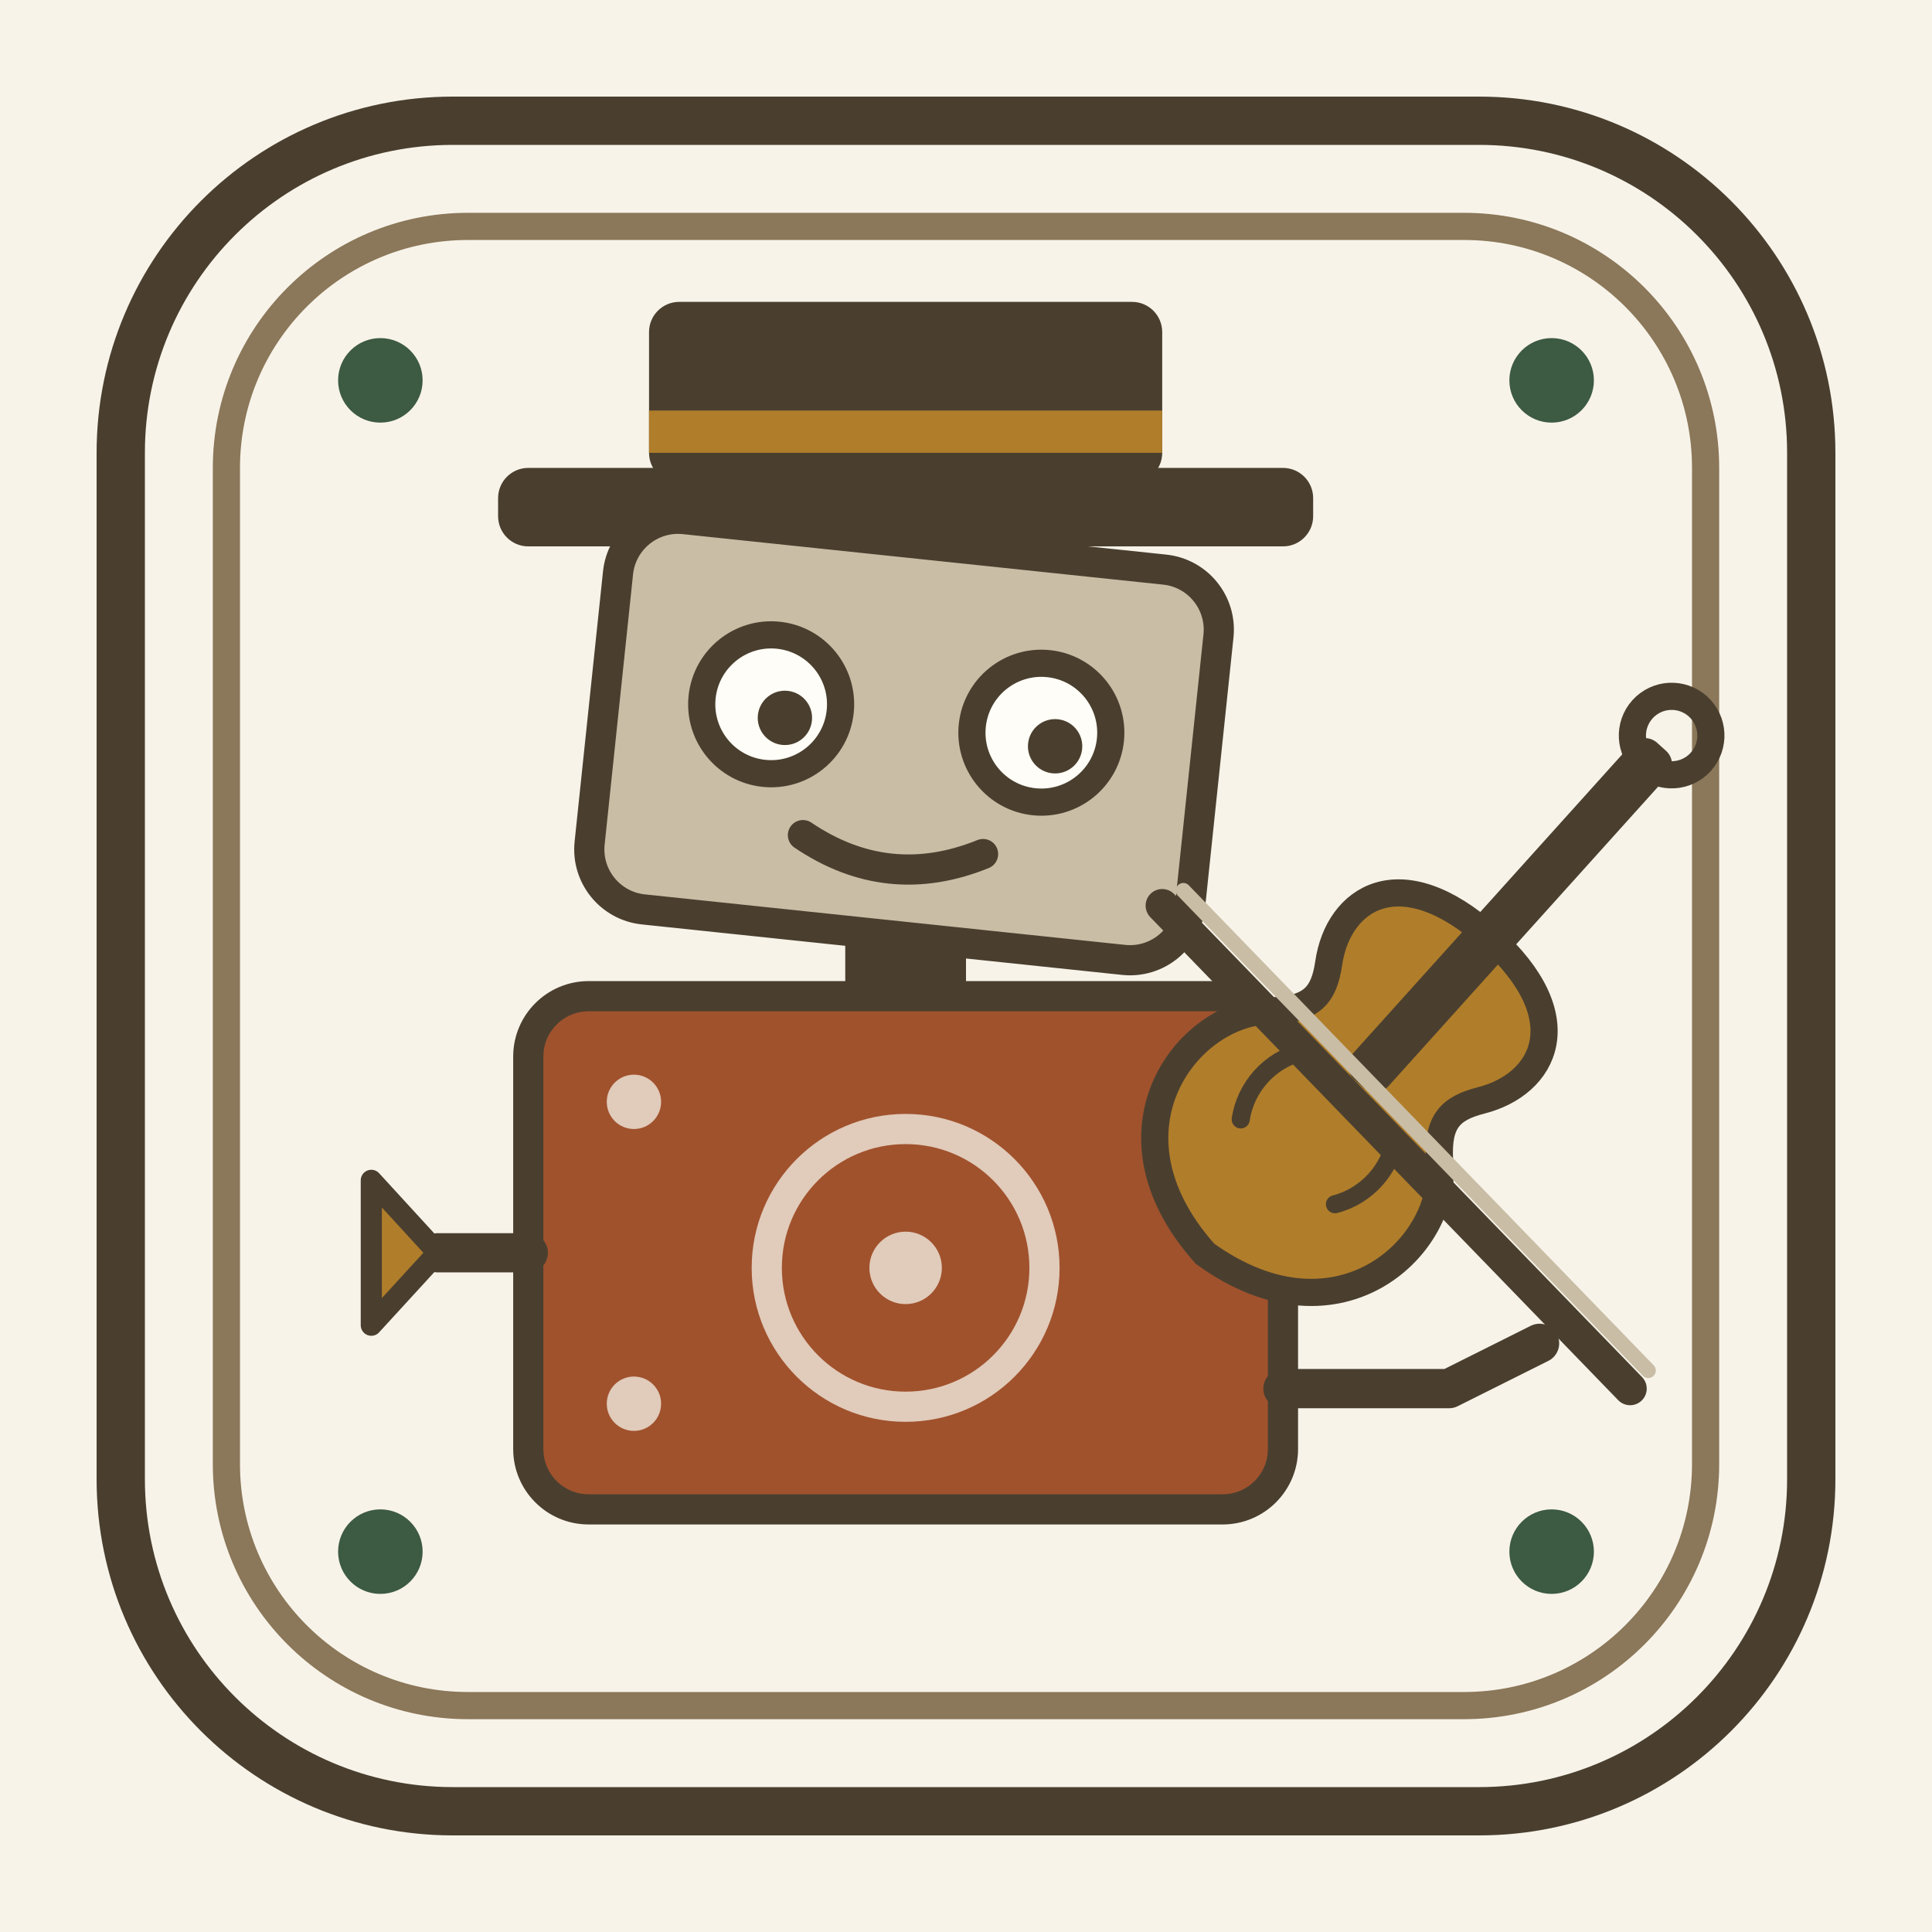
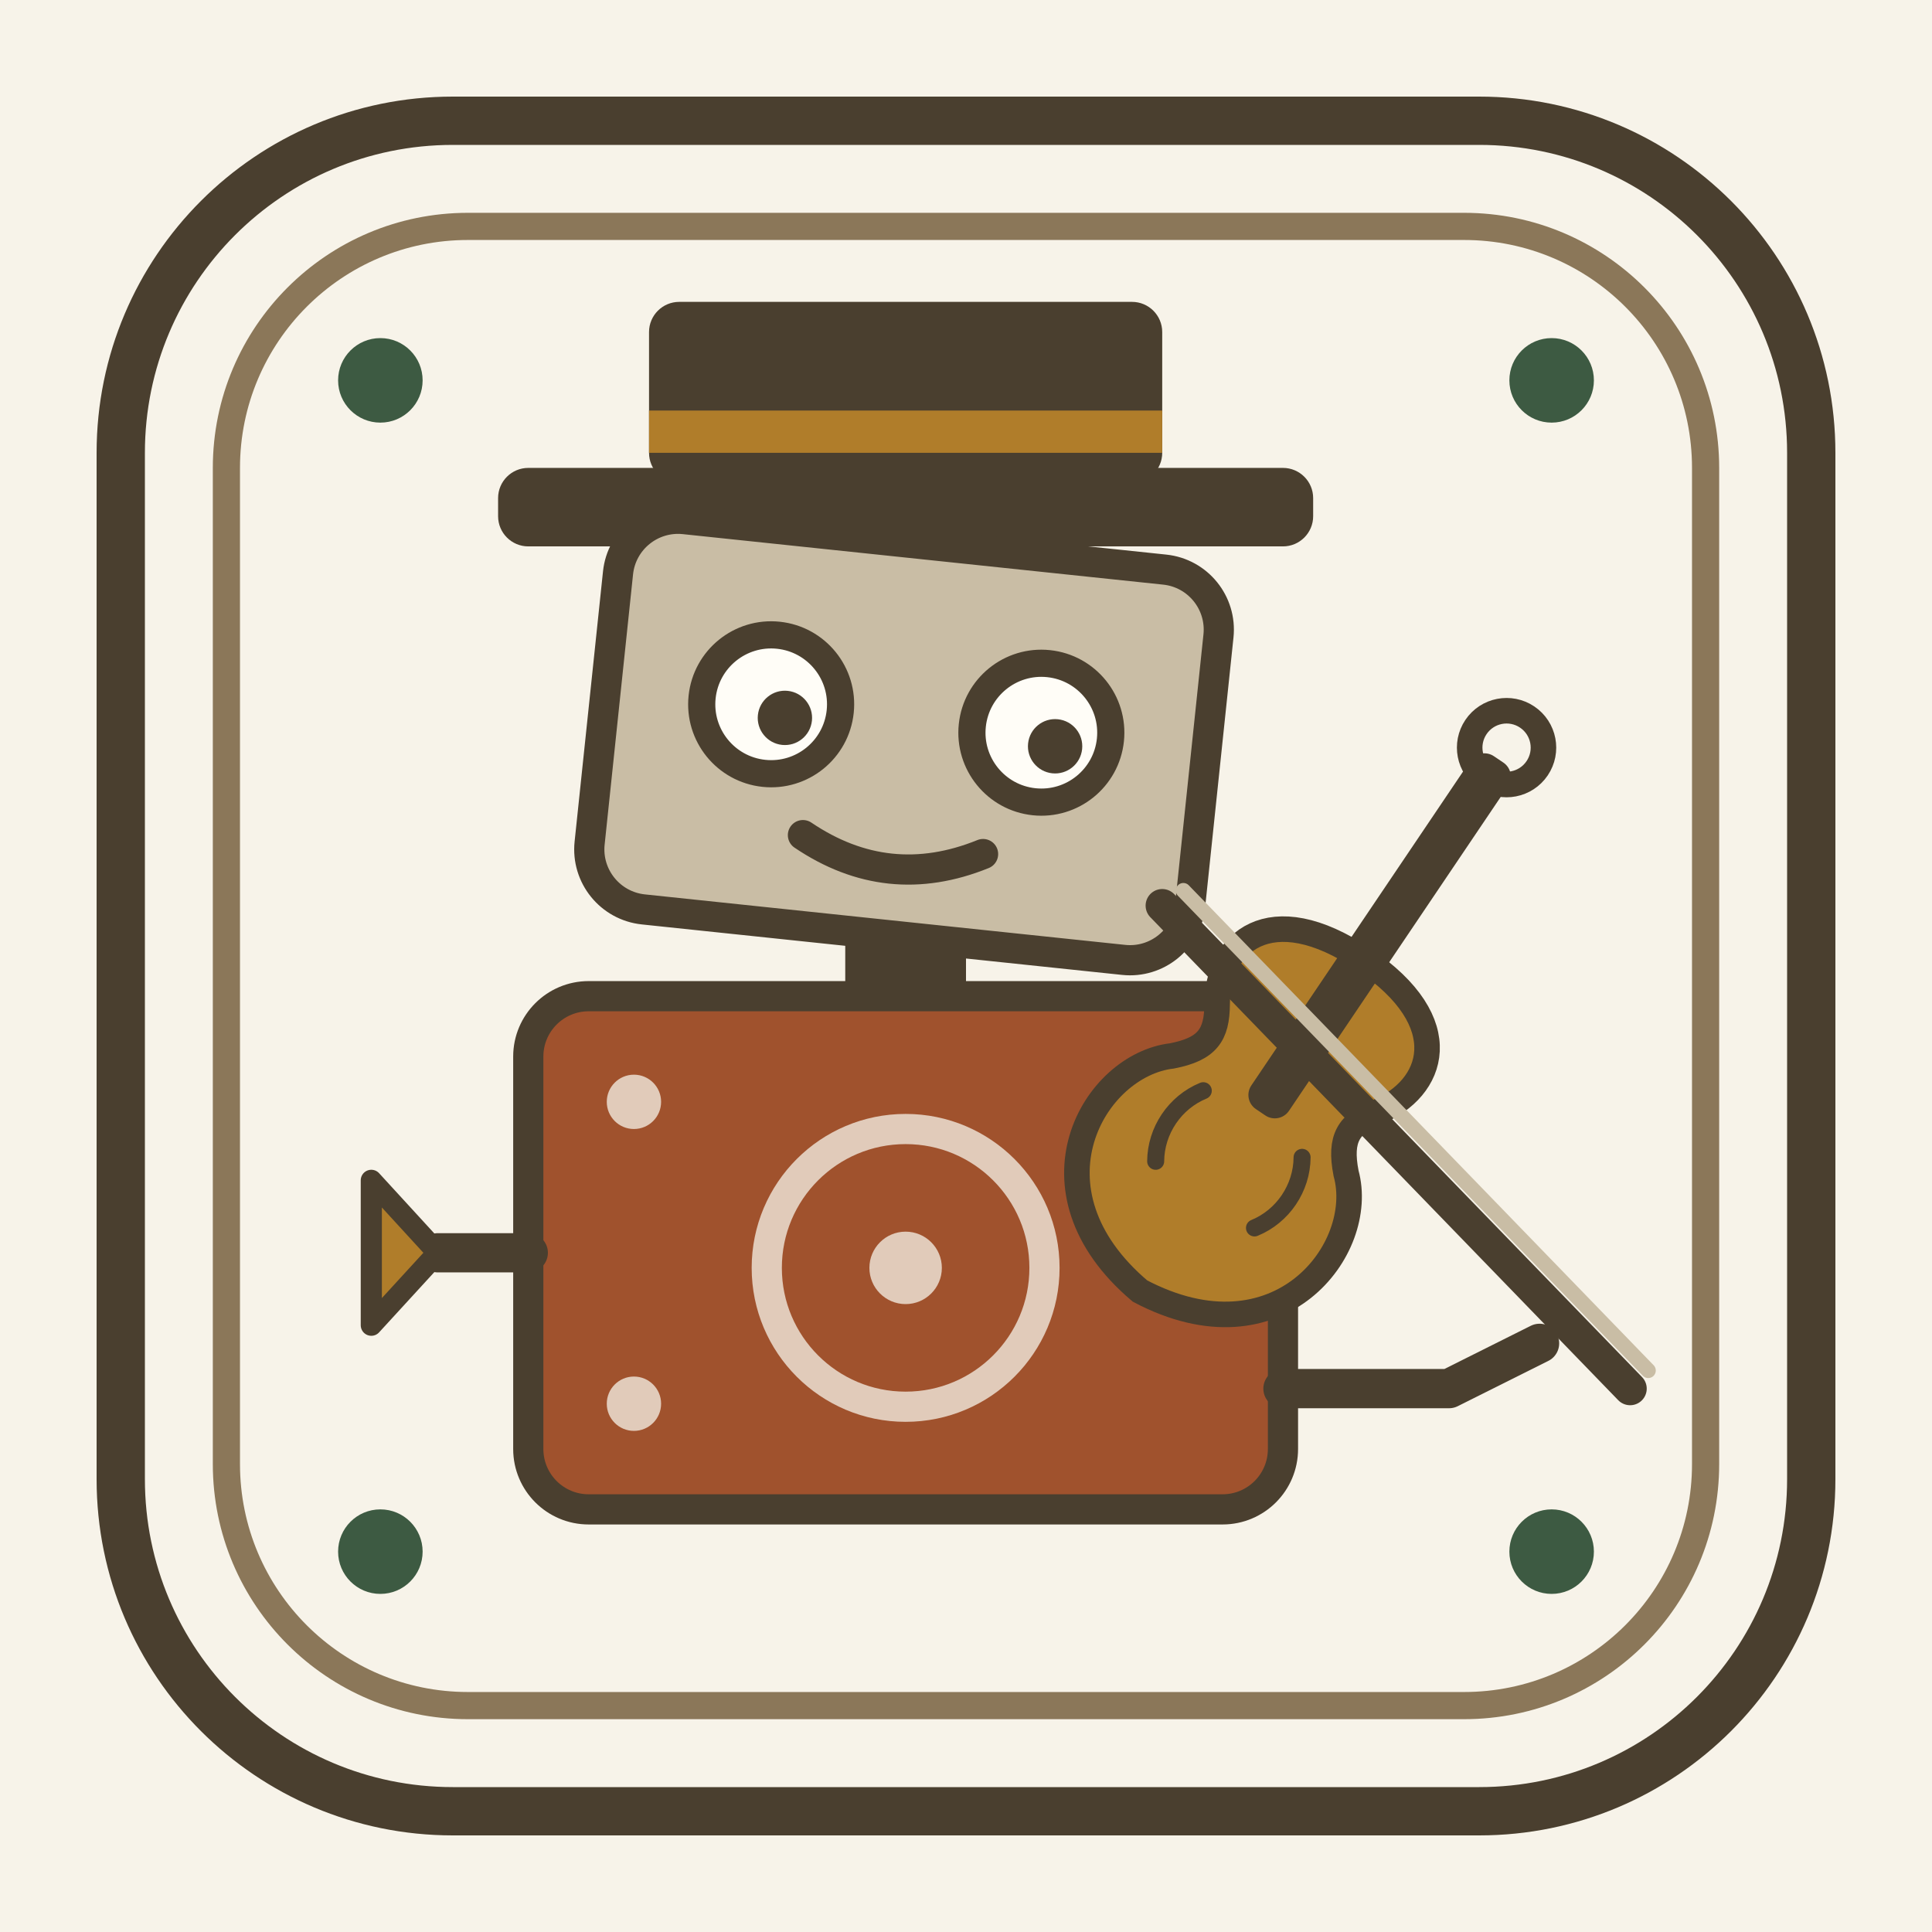
<svg xmlns="http://www.w3.org/2000/svg" viewBox="0 0 64 64">
  <rect width="64" height="64" fill="#f7f3e9" />
  <rect x="4" y="4" width="56" height="56" rx="11" fill="none" stroke="#4a3f2f" stroke-width="1.6" />
  <rect x="7.5" y="7.5" width="49" height="49" rx="8" fill="none" stroke="#8b7759" stroke-width="0.9" />
  <g fill="#3d5a42">
    <circle cx="12.6" cy="12.6" r="1.4" />
    <circle cx="51.4" cy="12.6" r="1.4" />
    <circle cx="12.6" cy="51.4" r="1.4" />
    <circle cx="51.4" cy="51.4" r="1.4" />
  </g>
  <rect x="16.5" y="15.5" width="27" height="2.6" rx="1" fill="#4a3f2f" />
  <rect x="21.5" y="10" width="17" height="6" rx="1" fill="#4a3f2f" />
  <rect x="21.5" y="13.6" width="17" height="1.4" fill="#b07d2a" />
  <g transform="rotate(6 30 24)">
    <rect x="20" y="18" width="20" height="13" rx="2" fill="#c9bda5" stroke="#4a3f2f" stroke-width="1" />
    <circle cx="25.5" cy="23.8" r="2.3" fill="#fffdf7" stroke="#4a3f2f" stroke-width="0.9" />
    <circle cx="26" cy="24.2" r="0.9" fill="#4a3f2f" />
    <circle cx="34.5" cy="23.8" r="2.3" fill="#fffdf7" stroke="#4a3f2f" stroke-width="0.9" />
    <circle cx="35" cy="24.2" r="0.9" fill="#4a3f2f" />
    <path d="M27 28 q3 1.6 6 0" fill="none" stroke="#4a3f2f" stroke-width="1" stroke-linecap="round" />
  </g>
  <rect x="28" y="31" width="4" height="2" fill="#4a3f2f" />
  <rect x="17.5" y="33" width="25" height="17" rx="2" fill="#a0522d" stroke="#4a3f2f" stroke-width="1" />
  <circle cx="30" cy="42" r="4.6" fill="none" stroke="#f7f3e9" stroke-opacity="0.75" stroke-width="1" />
  <g fill="#f7f3e9" fill-opacity="0.75">
    <circle cx="30" cy="42" r="1.2" />
    <circle cx="21" cy="36.5" r="0.9" />
    <circle cx="21" cy="46.5" r="0.9" />
  </g>
  <g fill="none" stroke="#4a3f2f" stroke-width="1.3" stroke-linecap="round">
    <path d="M17.5 41.5 h-3" />
  </g>
  <path d="M14.5 41.5 l-2.2 -2.4 v4.8 Z M14.5 41.5" fill="#b07d2a" stroke="#4a3f2f" stroke-width="0.7" stroke-linejoin="round" />
-   <g transform="translate(3 3) rotate(42 41 34)">
+   <g transform="translate(0 4) rotate(34 41 34) scale(0.94) translate(2.6 2.2)">
    <path d="M41 26 C 37 26, 36.4 28.4, 37.6 30.2 C 38.2 31.1, 38.2 31.7, 37.3 32.6 C 35.2 34.4, 35.5 39.5, 41 40.1 C 46.5 39.5, 46.8 34.4, 44.7 32.6 C 43.8 31.7, 43.8 31.1, 44.4 30.2 C 45.6 28.4, 45 26, 41 26 Z" fill="#b07d2a" stroke="#4a3f2f" stroke-width="0.9" />
    <rect x="40.2" y="17.5" width="1.6" height="15" rx="0.6" fill="#4a3f2f" />
    <circle cx="41" cy="17" r="1.3" fill="none" stroke="#4a3f2f" stroke-width="0.9" />
    <g fill="none" stroke="#4a3f2f" stroke-width="0.6" stroke-linecap="round">
      <path d="M38.9 33 c-0.6 0.9, -0.6 2.1, 0 3" />
      <path d="M43.1 33 c0.6 0.9, 0.6 2.1, 0 3" />
    </g>
  </g>
  <path d="M38.5 30 L54 46" stroke="#4a3f2f" stroke-width="1.1" stroke-linecap="round" />
  <path d="M39.2 29.5 L54.6 45.4" stroke="#c9bda5" stroke-width="0.5" stroke-linecap="round" />
  <path d="M42.5 46 h5.5 l3 -1.5" fill="none" stroke="#4a3f2f" stroke-width="1.3" stroke-linecap="round" stroke-linejoin="round" />
</svg>
